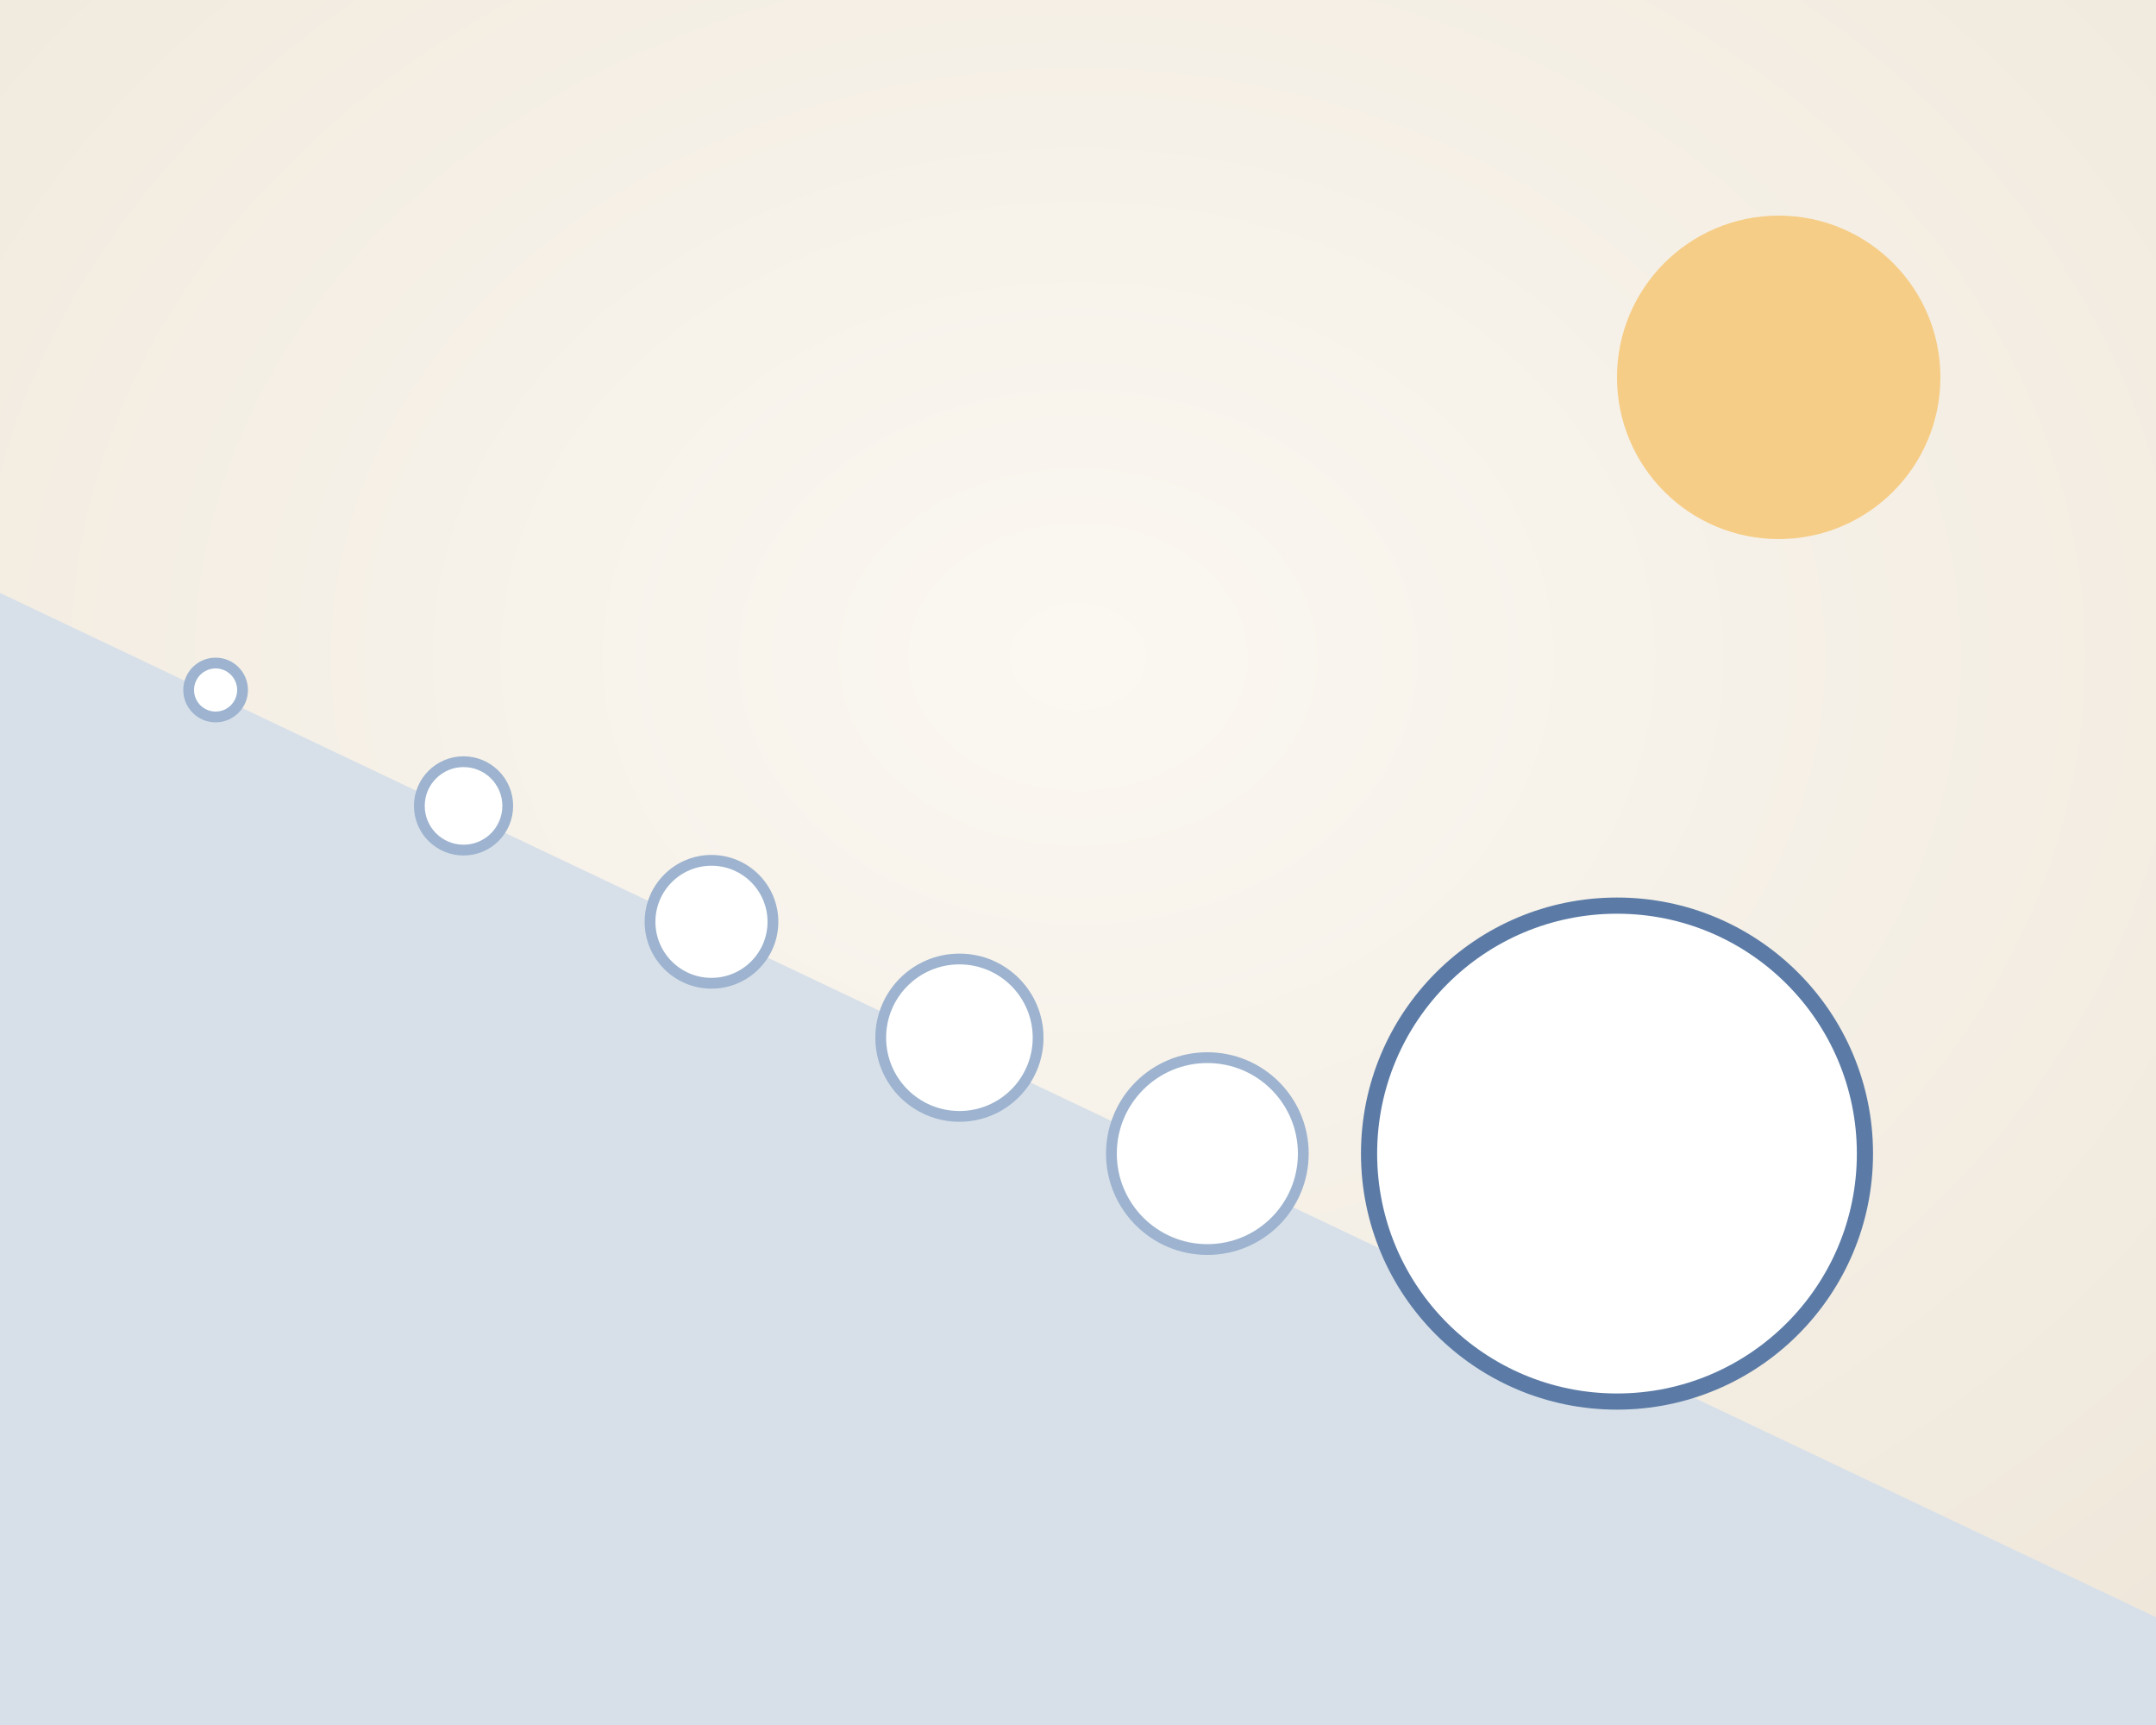
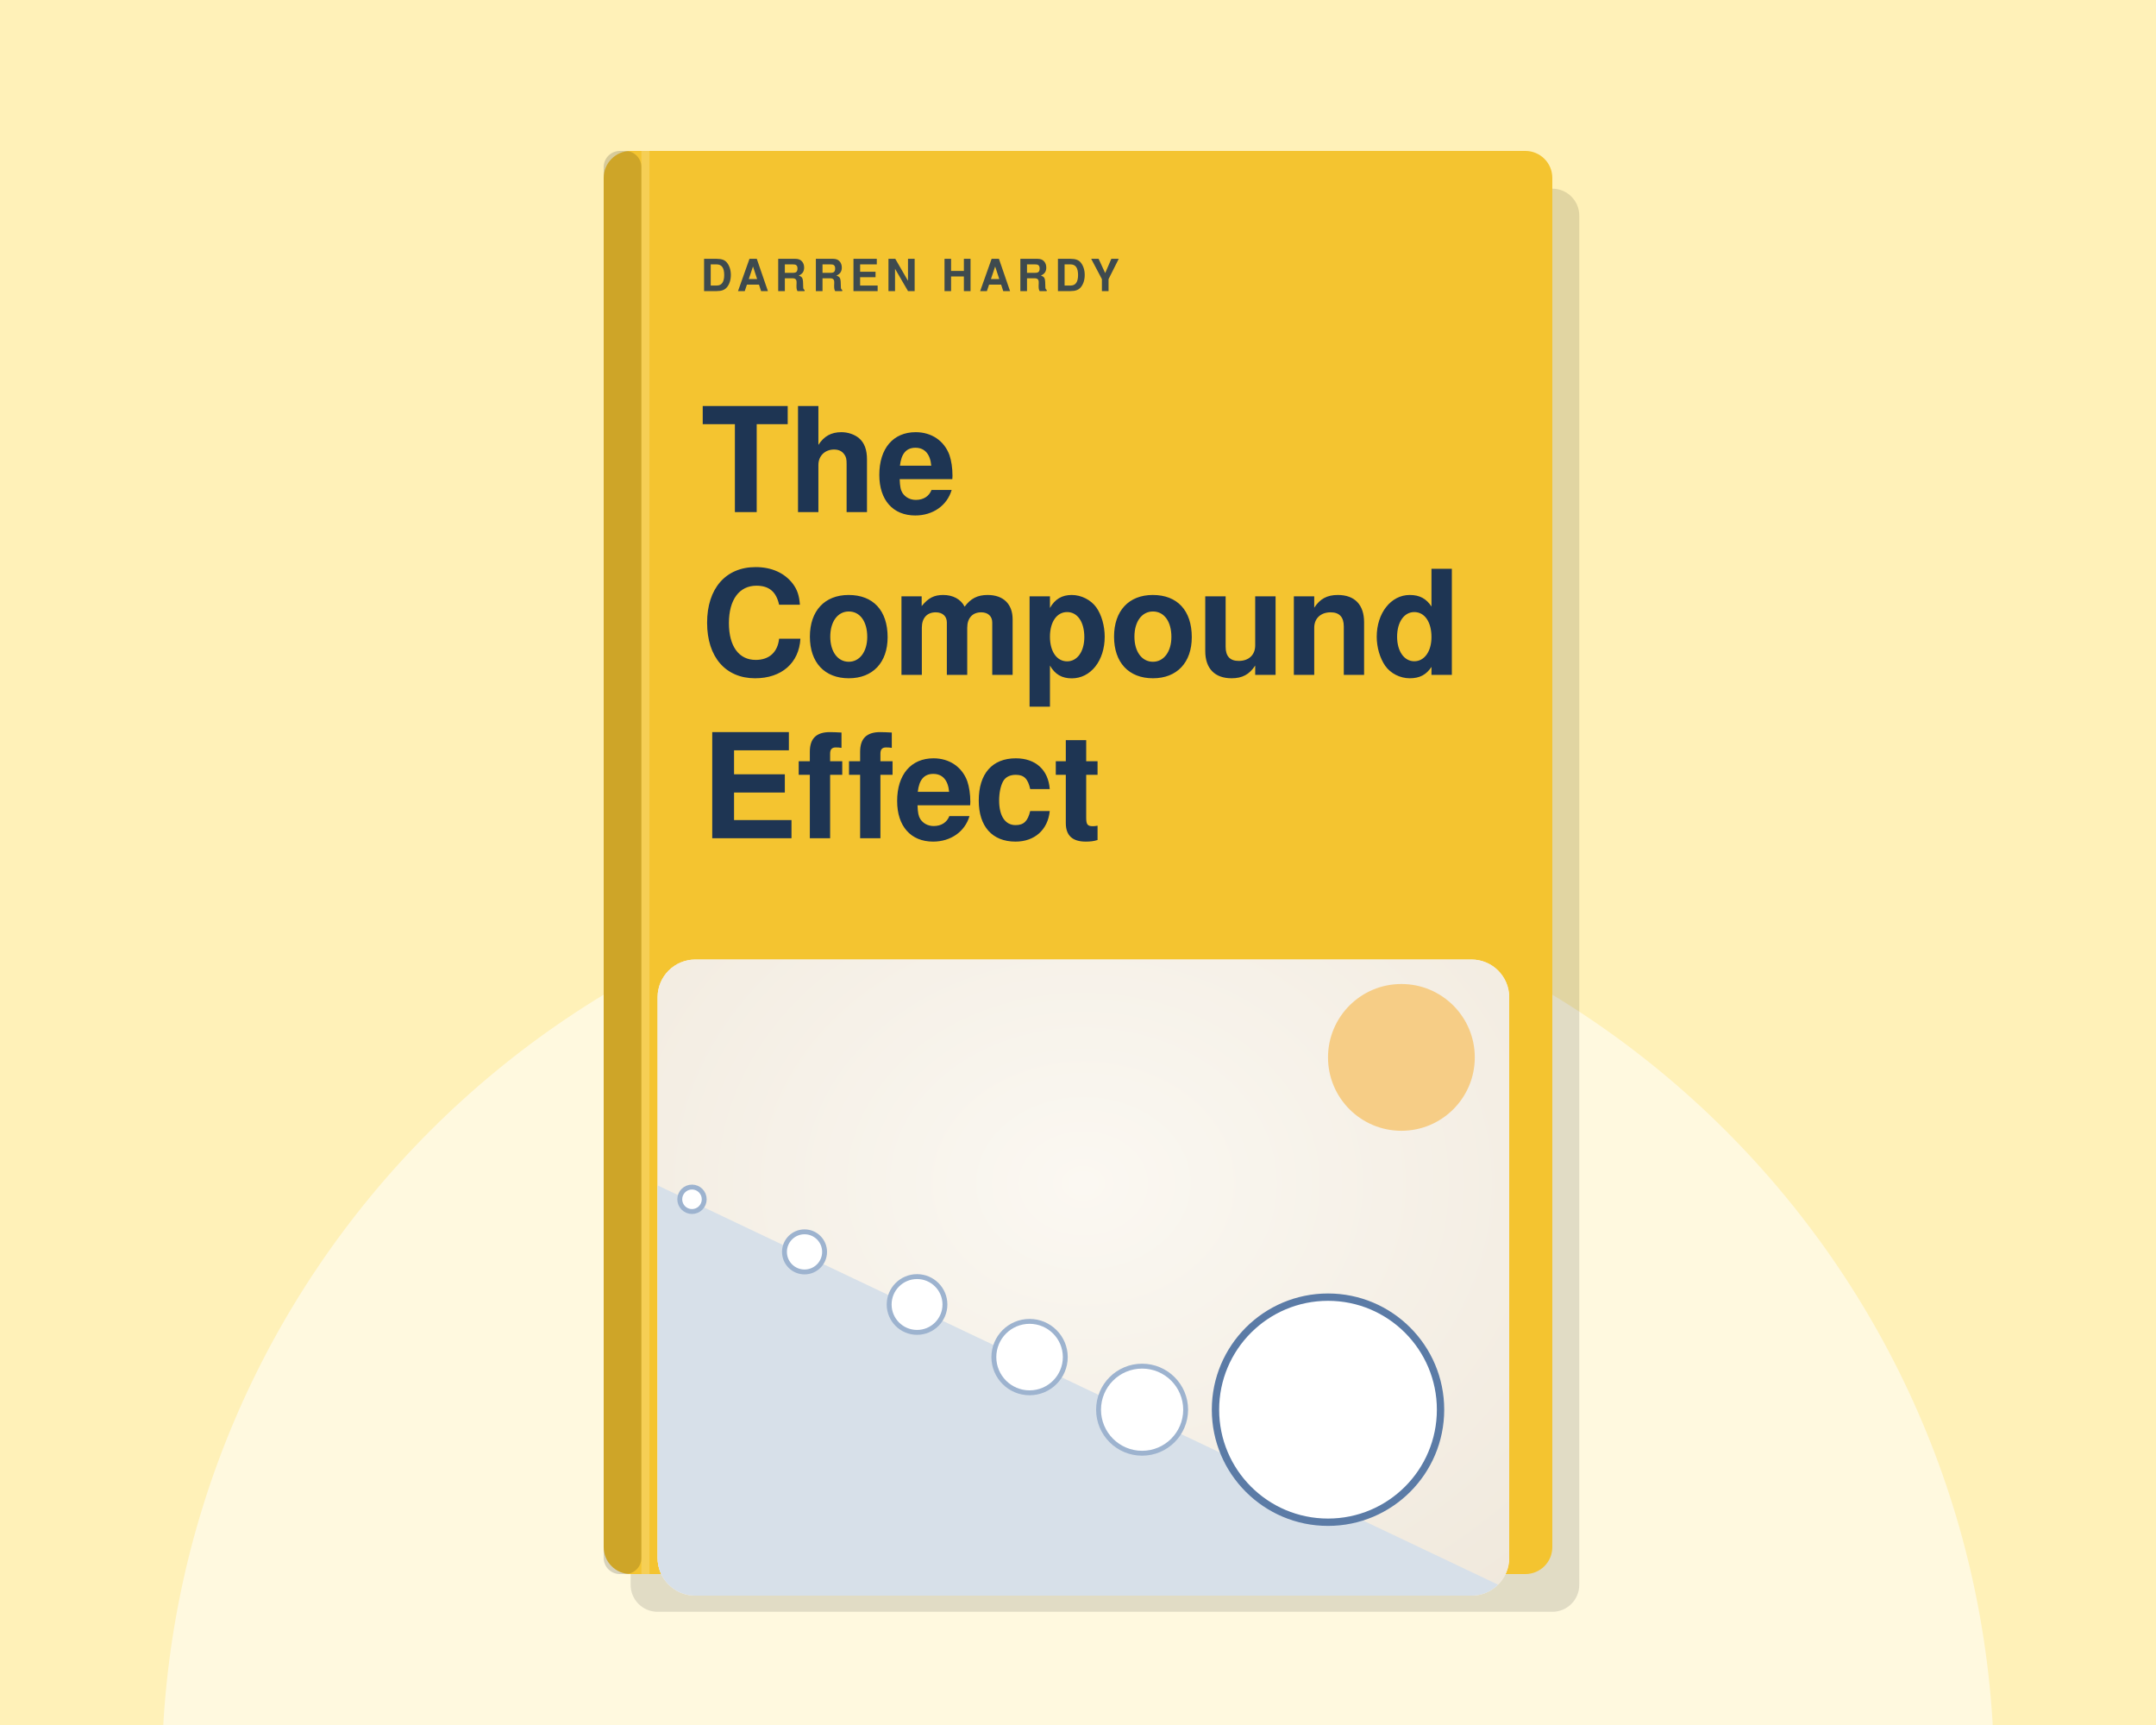
<svg xmlns="http://www.w3.org/2000/svg" viewBox="0 0 400 320">
  <defs>
    <radialGradient id="g" cx="50%" cy="38%" r="75%">
      <stop offset="0" stop-color="#FBF8F2" />
      <stop offset="1" stop-color="#EFE7DA" />
    </radialGradient>
  </defs>
-   <rect width="400" height="320" fill="url(#g)" />
-   <circle cx="330" cy="70" r="30" fill="#F6CD86" />
-   <path d="M0 110L400 300V320H0Z" fill="#D7E0E9" />
-   <circle cx="40" cy="128.0" r="5.0" fill="#FFFFFF" stroke="#9DB3CF" stroke-width="2" />
-   <circle cx="86" cy="149.5" r="8.2" fill="#FFFFFF" stroke="#9DB3CF" stroke-width="2" />
-   <circle cx="132" cy="171.0" r="11.4" fill="#FFFFFF" stroke="#9DB3CF" stroke-width="2" />
-   <circle cx="178" cy="192.5" r="14.6" fill="#FFFFFF" stroke="#9DB3CF" stroke-width="2" />
-   <circle cx="224" cy="214.0" r="17.8" fill="#FFFFFF" stroke="#9DB3CF" stroke-width="2" />
-   <circle cx="300" cy="214" r="46" fill="#FFFFFF" stroke="#5B7BA6" stroke-width="3" />
+   <rect width="400" height="320" fill="#FFF1B8" />
+   <circle cx="200" cy="330" r="170" fill="#FFFFFF" opacity=".55" />
+   <rect x="117" y="35" width="176" height="264" rx="5" fill="#000" opacity=".12" />
+   <rect x="112" y="28" width="176" height="264" rx="5" fill="#F4C430" />
+   <rect x="112" y="28" width="7" height="264" rx="3" fill="#000" opacity=".16" />
+   <rect x="119" y="28" width="1.5" height="264" rx="0" fill="#FFF" opacity=".18" />
+   <text x="130" y="95.0" font-family="'Helvetica Neue', Helvetica, Arial, sans-serif" font-weight="800" font-size="27" fill="#1E3553" letter-spacing="-.2">The</text>
+   <text x="130" y="125.2" font-family="'Helvetica Neue', Helvetica, Arial, sans-serif" font-weight="800" font-size="27" fill="#1E3553" letter-spacing="-.2">Compound</text>
+   <text x="130" y="155.5" font-family="'Helvetica Neue', Helvetica, Arial, sans-serif" font-weight="800" font-size="27" fill="#1E3553" letter-spacing="-.2">Effect</text>
+   <text x="130" y="54" font-family="'Helvetica Neue', Helvetica, Arial, sans-serif" font-weight="700" font-size="8.2" letter-spacing="1.1" fill="#1E3553" opacity=".85">DARREN HARDY</text>
+   <clipPath id="pc">
+     <rect x="122" y="178" width="158" height="118" rx="7" />
+   </clipPath>
+   <g clip-path="url(#pc)">
+     <rect x="122" y="178" width="158" height="118" fill="#F6F1E8" />
+     <svg x="122" y="178" width="158" height="118" viewBox="20 30 360 260" preserveAspectRatio="xMidYMid slice">
+       <rect width="400" height="320" fill="url(#g)" />
+       <circle cx="330" cy="70" r="30" fill="#F6CD86" />
+       <path d="M0 110L400 300V320H0Z" fill="#D7E0E9" />
+       <circle cx="40" cy="128.0" r="5.0" fill="#FFFFFF" stroke="#9DB3CF" stroke-width="2" />
+       <circle cx="86" cy="149.5" r="8.2" fill="#FFFFFF" stroke="#9DB3CF" stroke-width="2" />
+       <circle cx="132" cy="171.0" r="11.4" fill="#FFFFFF" stroke="#9DB3CF" stroke-width="2" />
+       <circle cx="178" cy="192.5" r="14.6" fill="#FFFFFF" stroke="#9DB3CF" stroke-width="2" />
+       <circle cx="224" cy="214.0" r="17.8" fill="#FFFFFF" stroke="#9DB3CF" stroke-width="2" />
+       <circle cx="300" cy="214" r="46" fill="#FFFFFF" stroke="#5B7BA6" stroke-width="3" />
+     </svg>
+   </g>
+   <circle cx="273" cy="280" r="0" fill="none" />
</svg>
